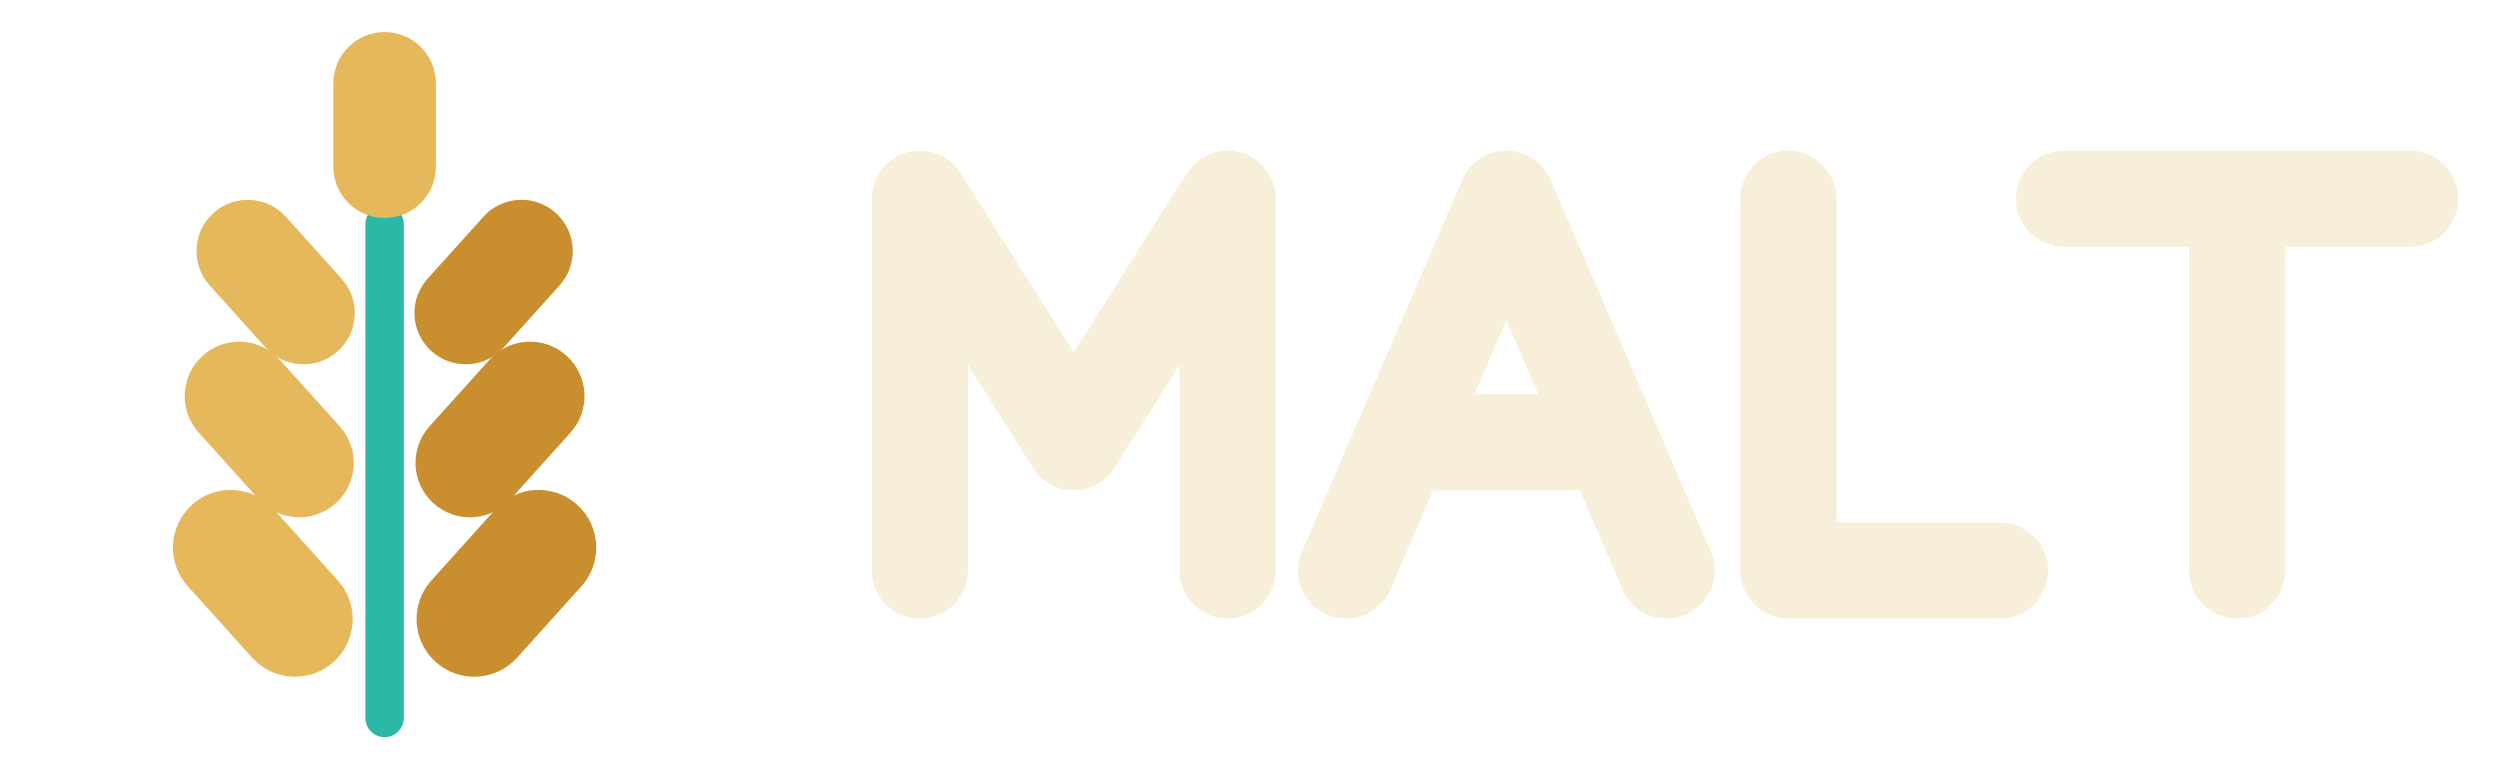
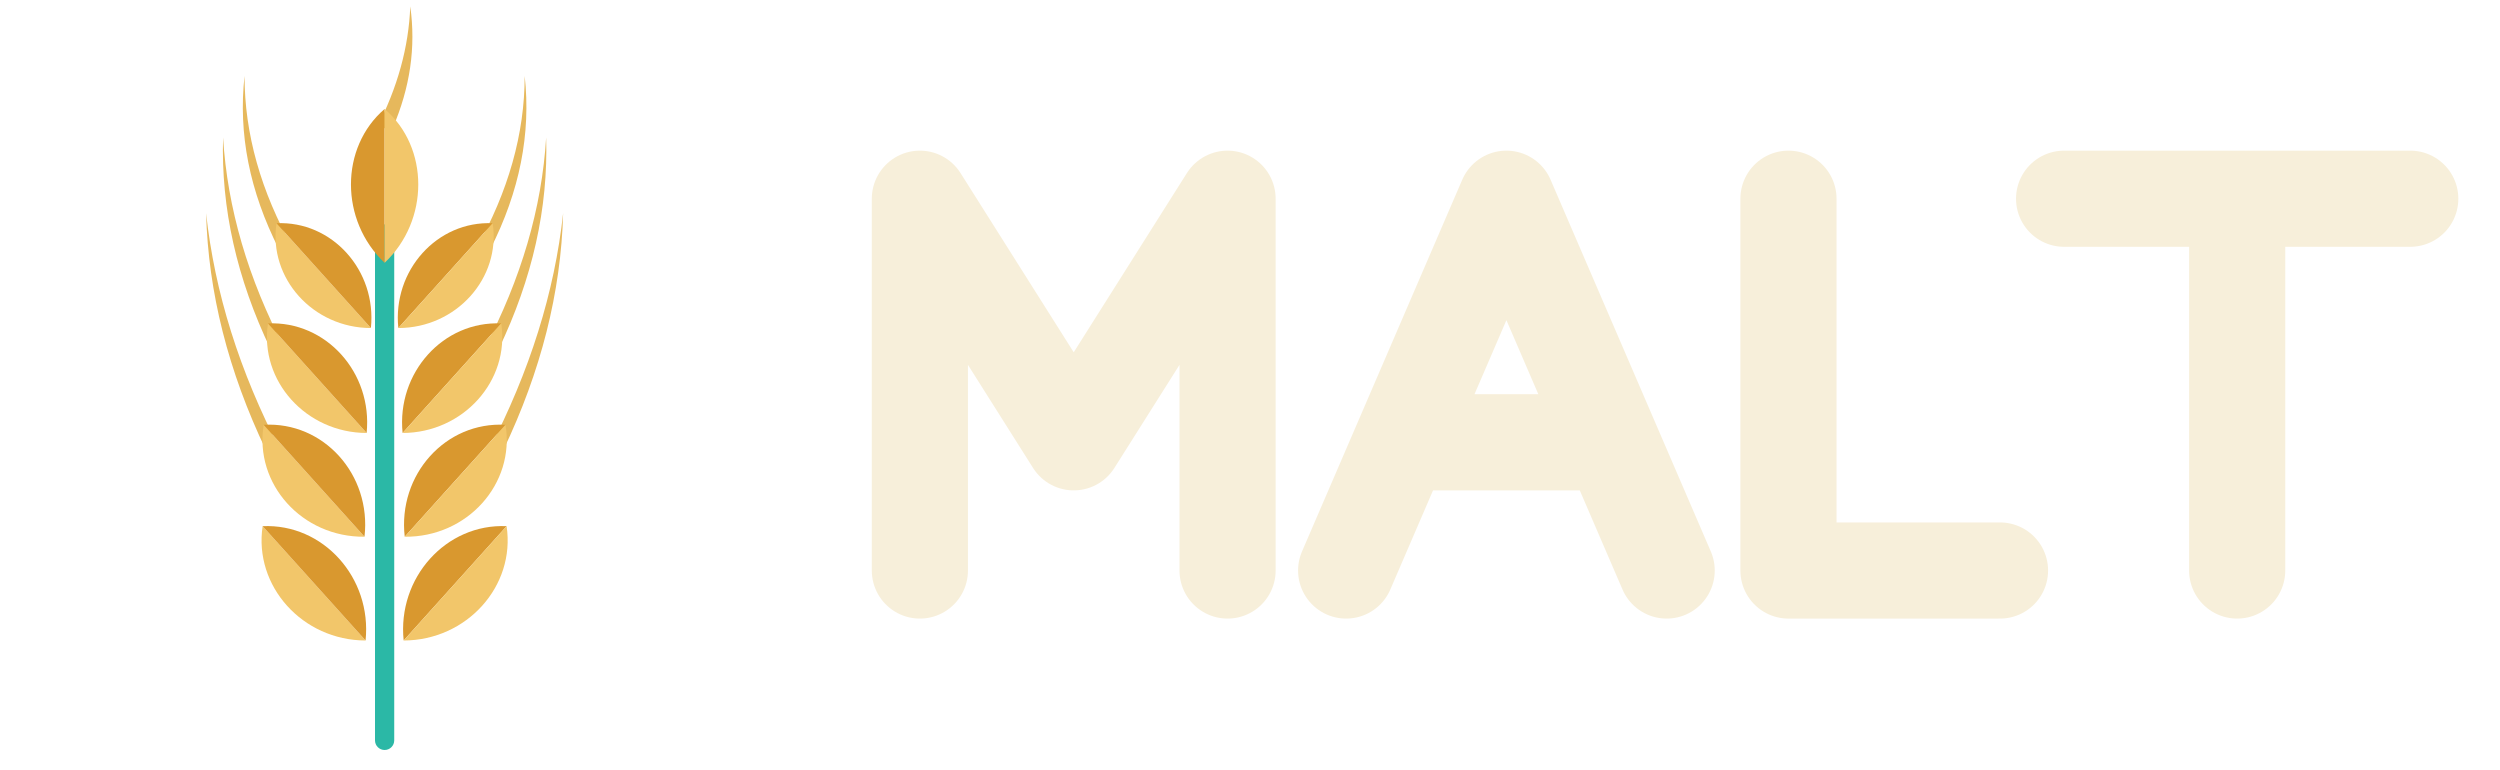
<svg xmlns="http://www.w3.org/2000/svg" width="780" height="240" viewBox="0 0 780 240" role="img" aria-labelledby="title">
  <g>
-     <rect x="114" y="64" width="12" height="166" rx="6" fill="#2BB8A6" />
-     <rect x="104" y="10" width="32" height="58" rx="16" fill="#E6B85C" />
-     <g fill="#E6B85C">
-       <rect x="-16" y="-29" width="32" height="58" rx="16" transform="translate(86 88) rotate(-42)" />
-       <rect x="-17" y="-31" width="34" height="62" rx="17" transform="translate(84 134) rotate(-42)" />
-       <rect x="-18" y="-33" width="36" height="66" rx="18" transform="translate(82 182) rotate(-42)" />
+     <rect x="117" y="70" width="6" height="164" rx="3" fill="#2BB8A6" />
+     <path d="M117.5 40Q127.3 21 128 2Q130.7 21 122.5 40Z" fill="#E6B85C" />
+     <path d="M87 77.7Q73.3 50.7 76.3 23.7Q76.3 50.7 91.5 77.7Z" fill="#E6B85C" />
+     <path d="M148.5 77.7Q163.7 50.7 163.7 23.7Q166.7 50.7 153 77.7Z" fill="#E6B85C" />
+     <path d="M84.4 108.9Q68.6 75.9 69.6 42.9Q71.6 75.9 88.9 108.9Z" fill="#E6B85C" />
+     <path d="M151.1 108.9Q168.4 75.9 170.4 42.9Q171.4 75.9 155.6 108.9Z" fill="#E6B85C" />
+     <path d="M83 140.5Q65.3 103.5 64.3 66.5Q68.3 103.5 87.5 140.5Z" fill="#E6B85C" />
+     <path d="M152.5 140.5Q171.7 103.5 175.7 66.5Q174.7 103.5 157 140.5Z" fill="#E6B85C" />
+     <g transform="translate(120 58) rotate(0)">
+       <path d="M0 -24C-14 -12 -14 10.8 0 24Z" fill="#D9982F" />
+       <path d="M0 -24C14 -12 14 10.8 0 24Z" fill="#F2C66A" />
    </g>
-     <g fill="#C98F2E">
-       <rect x="-16" y="-29" width="32" height="58" rx="16" transform="translate(154 88) rotate(42)" />
-       <rect x="-17" y="-31" width="34" height="62" rx="17" transform="translate(156 134) rotate(42)" />
-       <rect x="-18" y="-33" width="36" height="66" rx="18" transform="translate(158 182) rotate(42)" />
+     <g transform="translate(101 86) rotate(-42)">
+       <path d="M0 -22C-13.4 -11 -13.4 9.9 0 22Z" fill="#F2C66A" />
+       <path d="M0 -22C13.4 -11 13.4 9.9 0 22Z" fill="#D9982F" />
+     </g>
+     <g transform="translate(139 86) rotate(42)">
+       <path d="M0 -22C-13.4 -11 -13.4 9.9 0 22Z" fill="#D9982F" />
+       <path d="M0 -22C13.4 -11 13.4 9.9 0 22Z" fill="#F2C66A" />
+     </g>
+     <g transform="translate(99 118) rotate(-42)">
+       <path d="M0 -23C-14 -11.5 -14 10.3 0 23Z" fill="#F2C66A" />
+       <path d="M0 -23C14 -11.5 14 10.3 0 23Z" fill="#D9982F" />
+     </g>
+     <g transform="translate(141 118) rotate(42)">
+       <path d="M0 -23C-14 -11.5 -14 10.3 0 23Z" fill="#D9982F" />
+       <path d="M0 -23C14 -11.5 14 10.3 0 23Z" fill="#F2C66A" />
+     </g>
+     <g transform="translate(98 150) rotate(-42)">
+       <path d="M0 -23.5C-14.6 -11.8 -14.6 10.6 0 23.5Z" fill="#F2C66A" />
+       <path d="M0 -23.5C14.6 -11.8 14.6 10.6 0 23.5Z" fill="#D9982F" />
+     </g>
+     <g transform="translate(142 150) rotate(42)">
+       <path d="M0 -23.5C-14.6 -11.8 -14.6 10.6 0 23.5Z" fill="#D9982F" />
+       <path d="M0 -23.5C14.6 -11.8 14.6 10.6 0 23.5Z" fill="#F2C66A" />
+     </g>
+     <g transform="translate(98 182) rotate(-42)">
+       <path d="M0 -24C-14.6 -12 -14.6 10.8 0 24Z" fill="#F2C66A" />
+       <path d="M0 -24C14.6 -12 14.6 10.8 0 24Z" fill="#D9982F" />
+     </g>
+     <g transform="translate(142 182) rotate(42)">
+       <path d="M0 -24C-14.6 -12 -14.6 10.8 0 24Z" fill="#D9982F" />
+       <path d="M0 -24C14.6 -12 14.6 10.8 0 24Z" fill="#F2C66A" />
    </g>
  </g>
  <g transform="translate(270 10)" stroke="#F7EFDA">
    <path d="M17 168V52l48 76 48-76v116M150 168 200 52l50 116M169 128h62M288 52v116h66M374 52h108M428 52v116" fill="none" stroke-width="30" stroke-linecap="round" stroke-linejoin="round" />
  </g>
</svg>
